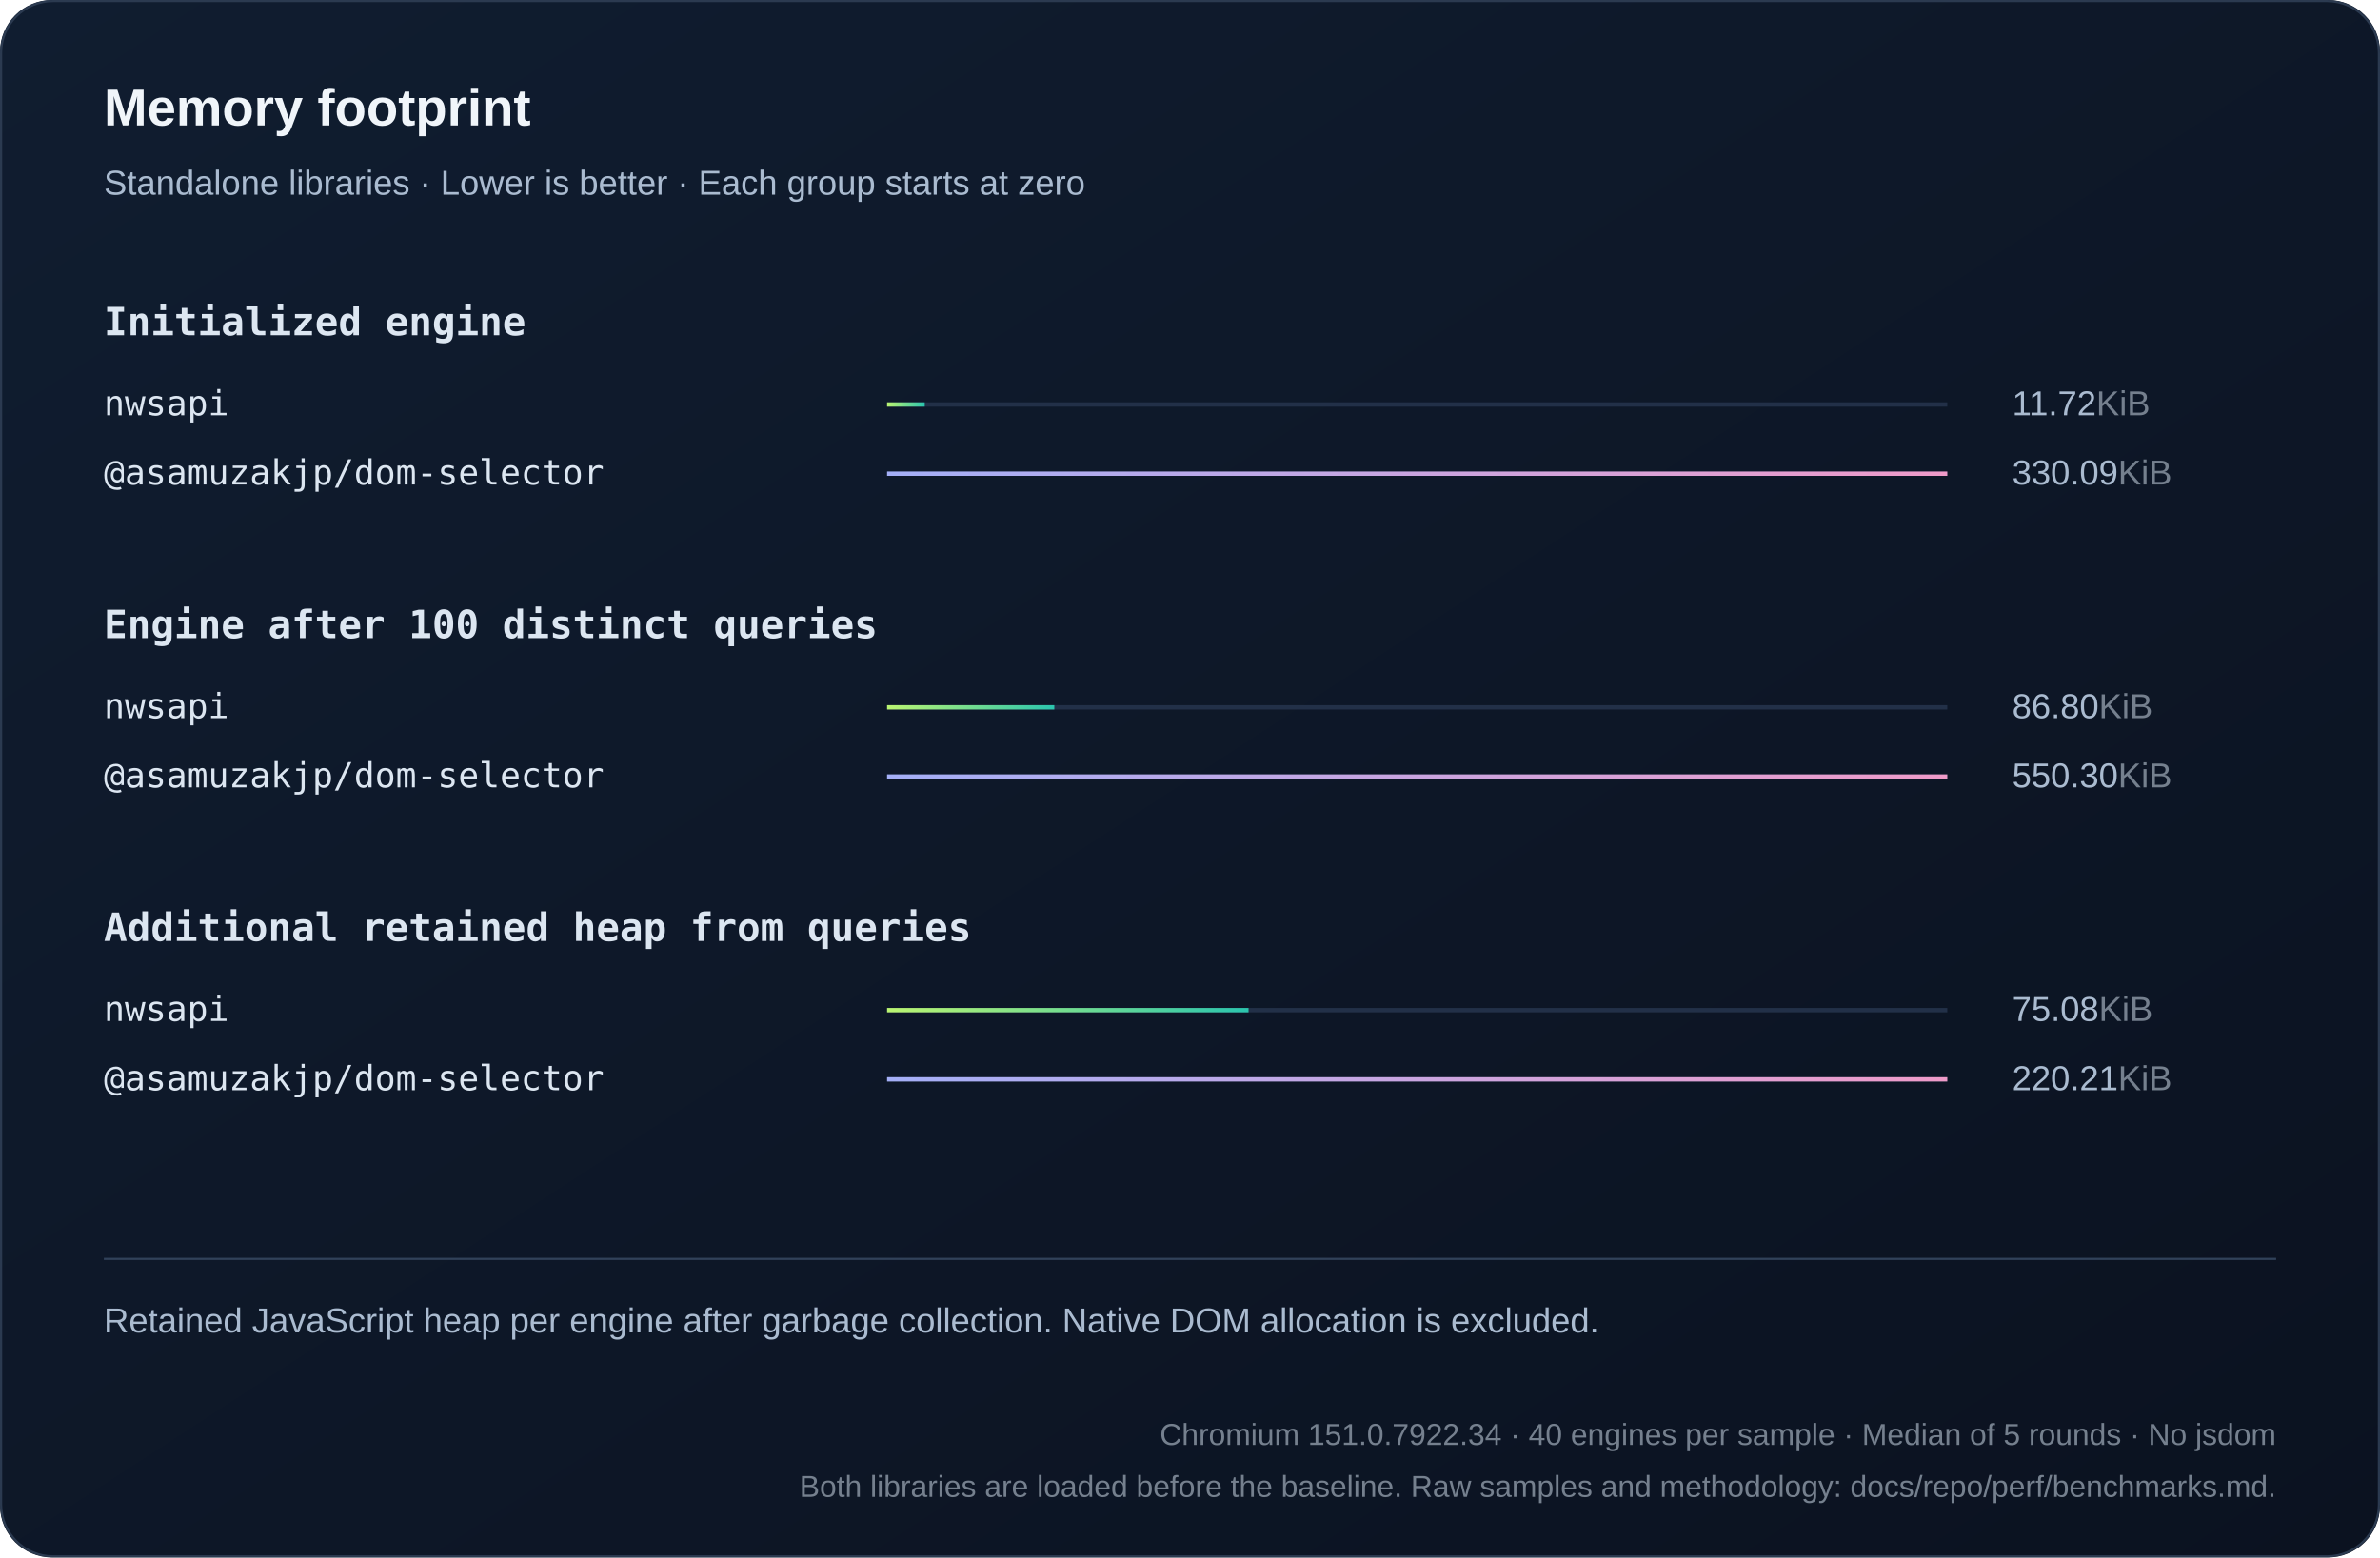
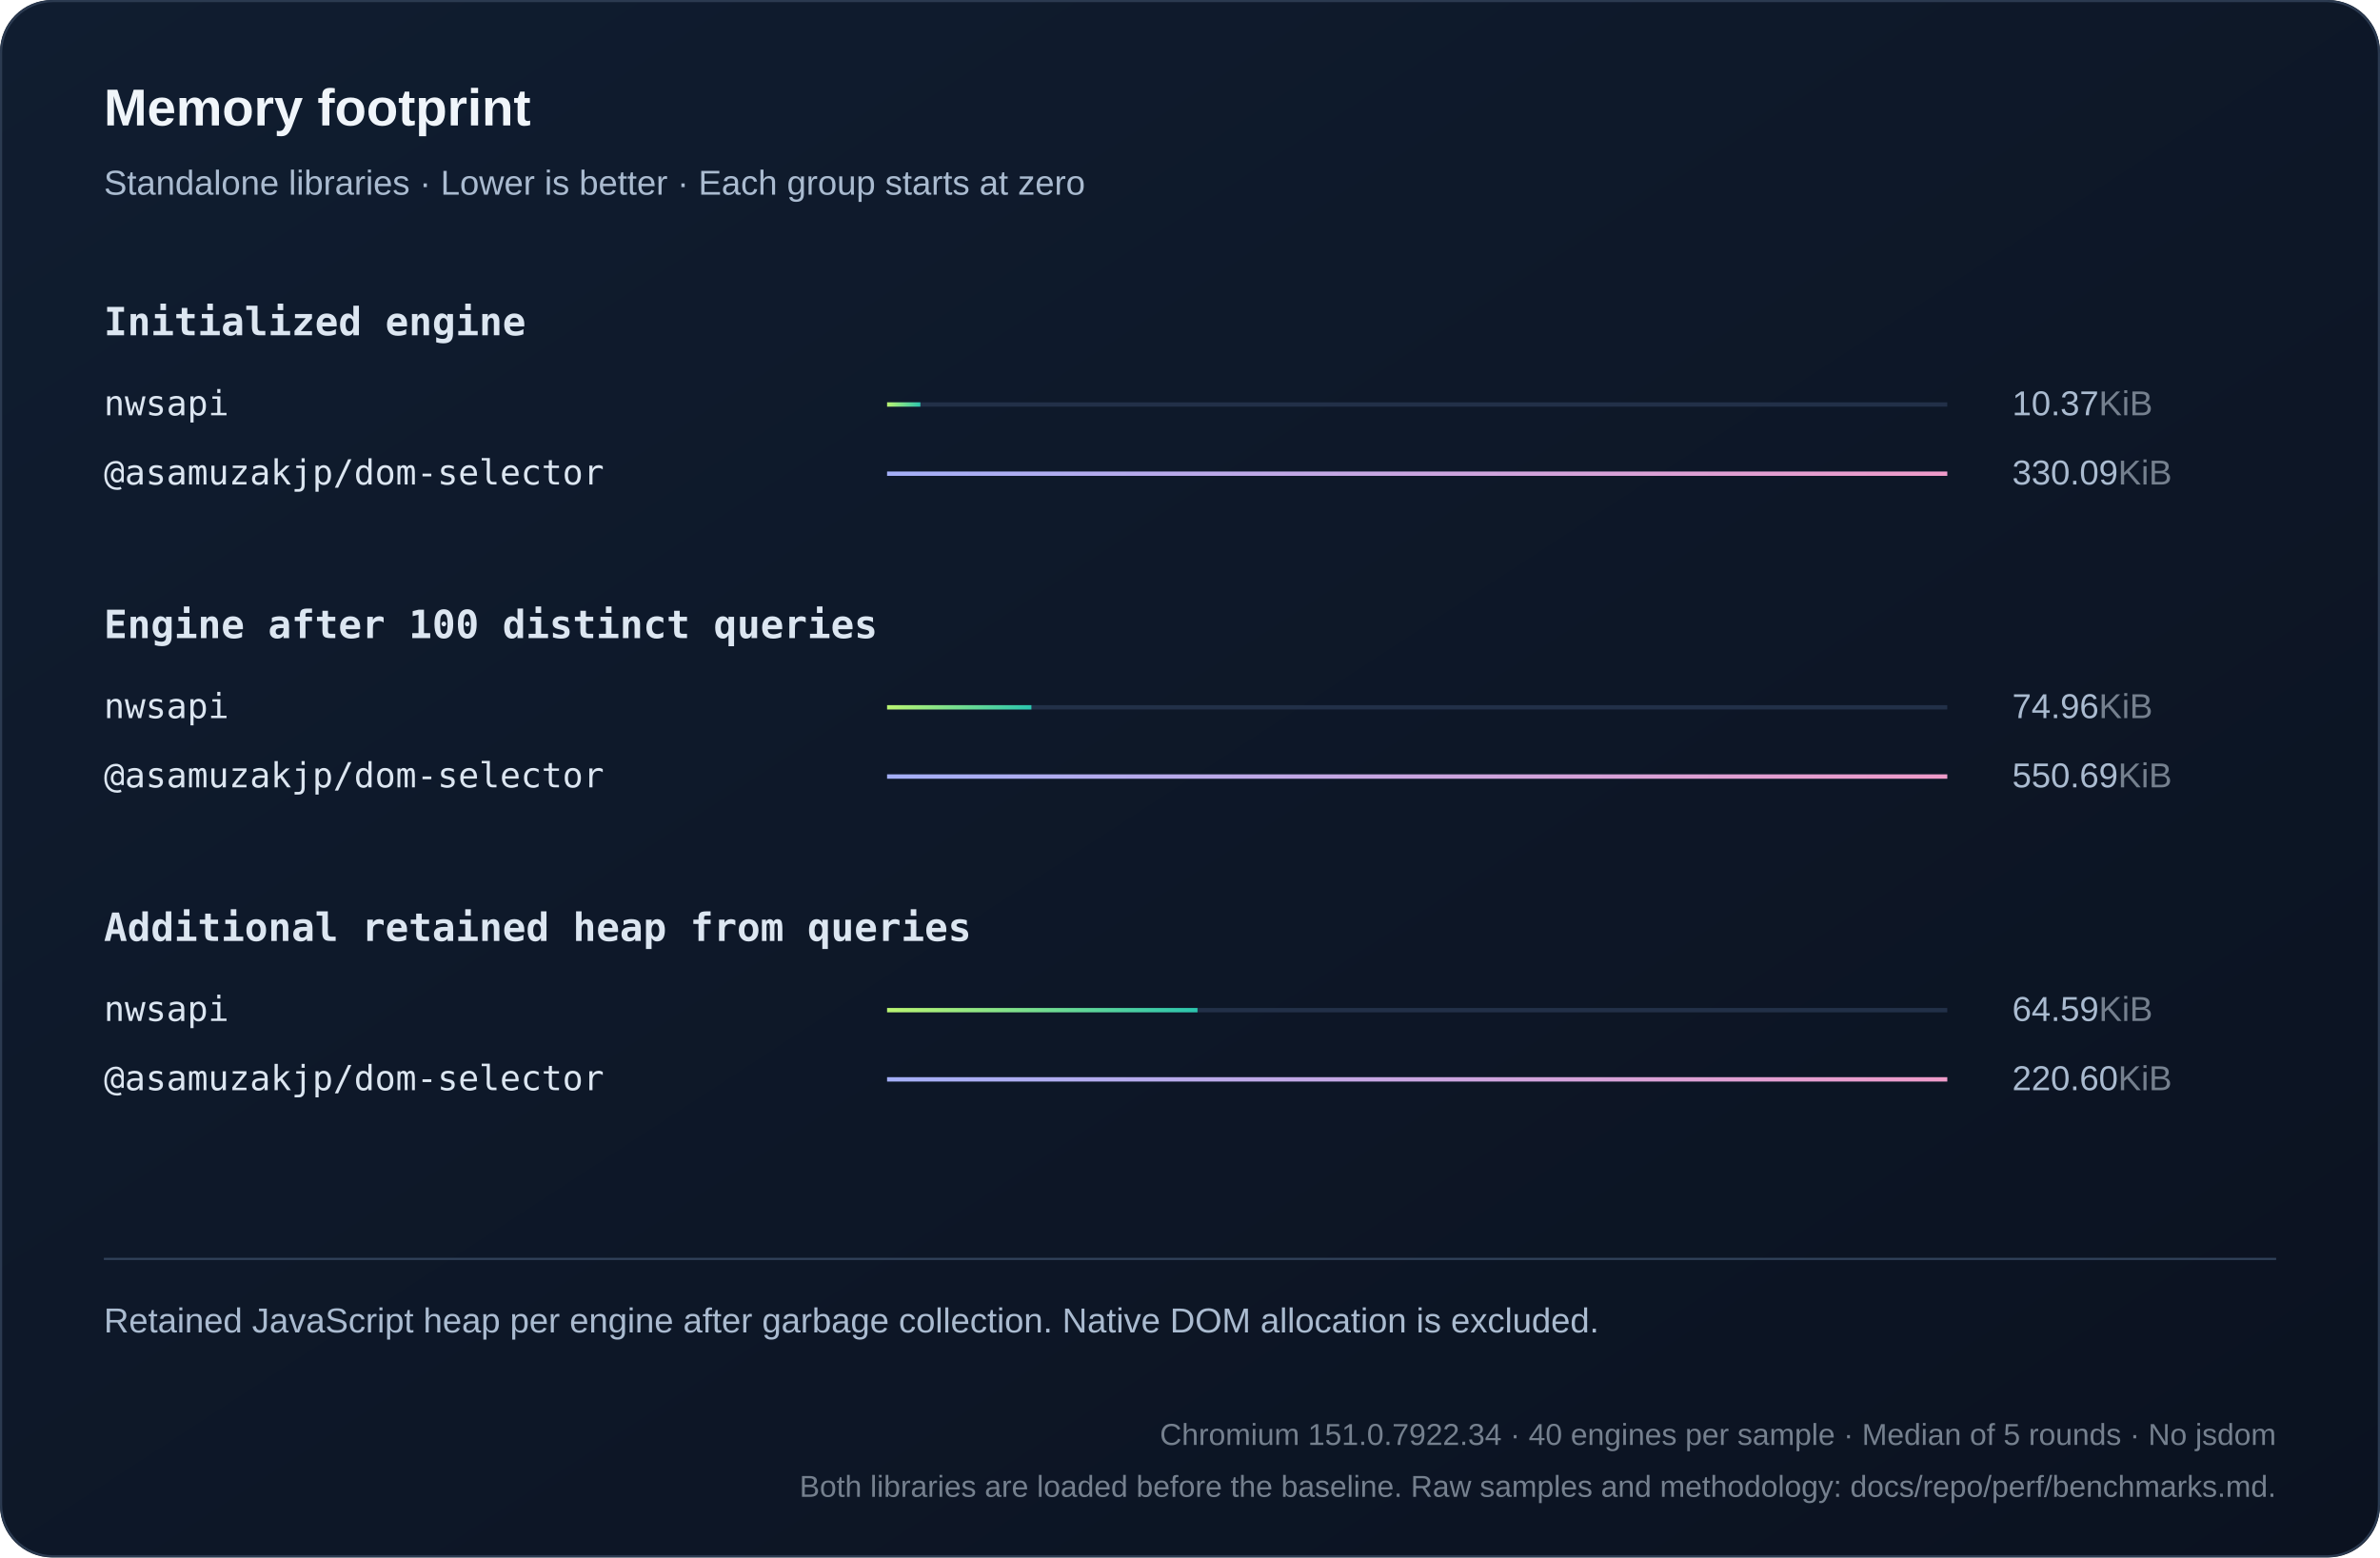
<svg xmlns="http://www.w3.org/2000/svg" width="1100" height="720" viewBox="0 0 1100 720" role="img">
  <defs>
    <linearGradient id="bg" x2="1" y2="1">
      <stop stop-color="#101d30" />
      <stop offset="1" stop-color="#0b1220" />
    </linearGradient>
    <linearGradient id="series0">
      <stop stop-color="#baf471" />
      <stop offset="1" stop-color="#2bc5ae" />
    </linearGradient>
    <linearGradient id="series1">
      <stop stop-color="#a4aff7" />
      <stop offset="1" stop-color="#ef9bc9" />
    </linearGradient>
    <linearGradient id="series2">
      <stop stop-color="#80d7ff" />
      <stop offset="1" stop-color="#739be8" />
    </linearGradient>
  </defs>
  <style>text{font-family:Arial,Helvetica,sans-serif;fill:#f0f5fa}
.muted{fill:#aabbd0;font:16px Arial,Helvetica,sans-serif}
.code{font:18px Consolas,Menlo,monospace;fill:#dce6f1}
.note .code{font:16px Consolas,Menlo,monospace}
.metadata,.metadata .code{fill:#75808e;font-size:14px}
.chart-title{font-size:24px;font-weight:700}
.unit{fill:#75808e}
.package{font-family:Consolas,Menlo,monospace}
.comparison{font-size:14px;font-variant-numeric:tabular-nums}
.tick{fill:#aabbd0;font-size:12px}
.time{fill:#aabbd0;font-size:13px;font-variant-numeric:tabular-nums}
.engine{font-size:16px}</style>
  <rect width="1100" height="720" rx="24" fill="url(#bg)" />
  <rect x=".5" y=".5" width="1099" height="719" rx="24" fill="none" stroke="#2b3a50" />
  <text x="48" y="58" class="chart-title">Memory footprint</text>
  <text x="48" y="90" class="muted">Standalone libraries · Lower is better · Each group starts at zero</text>
  <text x="48" y="155" class="code" style="font-weight:600">Initialized engine</text>
  <g>
    <text x="48" y="192" class="code engine">nwsapi</text>
    <path d="M410 187h490" stroke="#223048" stroke-width="2" />
-     <rect x="410" y="186" width="17.401" height="2" fill="url(#series0)" />
-     <text x="930" y="192" class="muted">11.72<tspan class="unit">KiB</tspan>
+     <rect x="410" y="186" width="15.394" height="2" fill="url(#series0)" />
+     <text x="930" y="192" class="muted">10.37<tspan class="unit">KiB</tspan>
    </text>
  </g>
  <g>
    <text x="48" y="224" class="code engine">@asamuzakjp/dom-selector</text>
    <path d="M410 219h490" stroke="#223048" stroke-width="2" />
    <rect x="410" y="218" width="490" height="2" fill="url(#series1)" />
    <text x="930" y="224" class="muted">330.09<tspan class="unit">KiB</tspan>
    </text>
  </g>
  <text x="48" y="295" class="code" style="font-weight:600">Engine after 100 distinct queries</text>
  <g>
    <text x="48" y="332" class="code engine">nwsapi</text>
    <path d="M410 327h490" stroke="#223048" stroke-width="2" />
-     <rect x="410" y="326" width="77.29" height="2" fill="url(#series0)" />
-     <text x="930" y="332" class="muted">86.80<tspan class="unit">KiB</tspan>
+     <rect x="410" y="326" width="66.696" height="2" fill="url(#series0)" />
+     <text x="930" y="332" class="muted">74.96<tspan class="unit">KiB</tspan>
    </text>
  </g>
  <g>
    <text x="48" y="364" class="code engine">@asamuzakjp/dom-selector</text>
    <path d="M410 359h490" stroke="#223048" stroke-width="2" />
    <rect x="410" y="358" width="490" height="2" fill="url(#series1)" />
-     <text x="930" y="364" class="muted">550.30<tspan class="unit">KiB</tspan>
+     <text x="930" y="364" class="muted">550.69<tspan class="unit">KiB</tspan>
    </text>
  </g>
  <text x="48" y="435" class="code" style="font-weight:600">Additional retained heap from queries</text>
  <g>
    <text x="48" y="472" class="code engine">nwsapi</text>
    <path d="M410 467h490" stroke="#223048" stroke-width="2" />
-     <rect x="410" y="466" width="167.064" height="2" fill="url(#series0)" />
-     <text x="930" y="472" class="muted">75.08<tspan class="unit">KiB</tspan>
+     <rect x="410" y="466" width="143.464" height="2" fill="url(#series0)" />
+     <text x="930" y="472" class="muted">64.59<tspan class="unit">KiB</tspan>
    </text>
  </g>
  <g>
    <text x="48" y="504" class="code engine">@asamuzakjp/dom-selector</text>
    <path d="M410 499h490" stroke="#223048" stroke-width="2" />
    <rect x="410" y="498" width="490" height="2" fill="url(#series1)" />
-     <text x="930" y="504" class="muted">220.21<tspan class="unit">KiB</tspan>
+     <text x="930" y="504" class="muted">220.60<tspan class="unit">KiB</tspan>
    </text>
  </g>
  <path d="M48 582h1004" stroke="#304159" />
  <text x="48" y="616" class="muted note">Retained JavaScript heap per engine after garbage collection. Native DOM allocation is excluded.</text>
  <text x="1052" y="668" text-anchor="end" class="muted note metadata">Chromium 151.0.7922.34 · 40 engines per sample · Median of 5 rounds · No jsdom</text>
  <text x="1052" y="692" text-anchor="end" class="muted note metadata">Both libraries are loaded before the baseline. Raw samples and methodology: docs/repo/perf/benchmarks.md.</text>
</svg>
